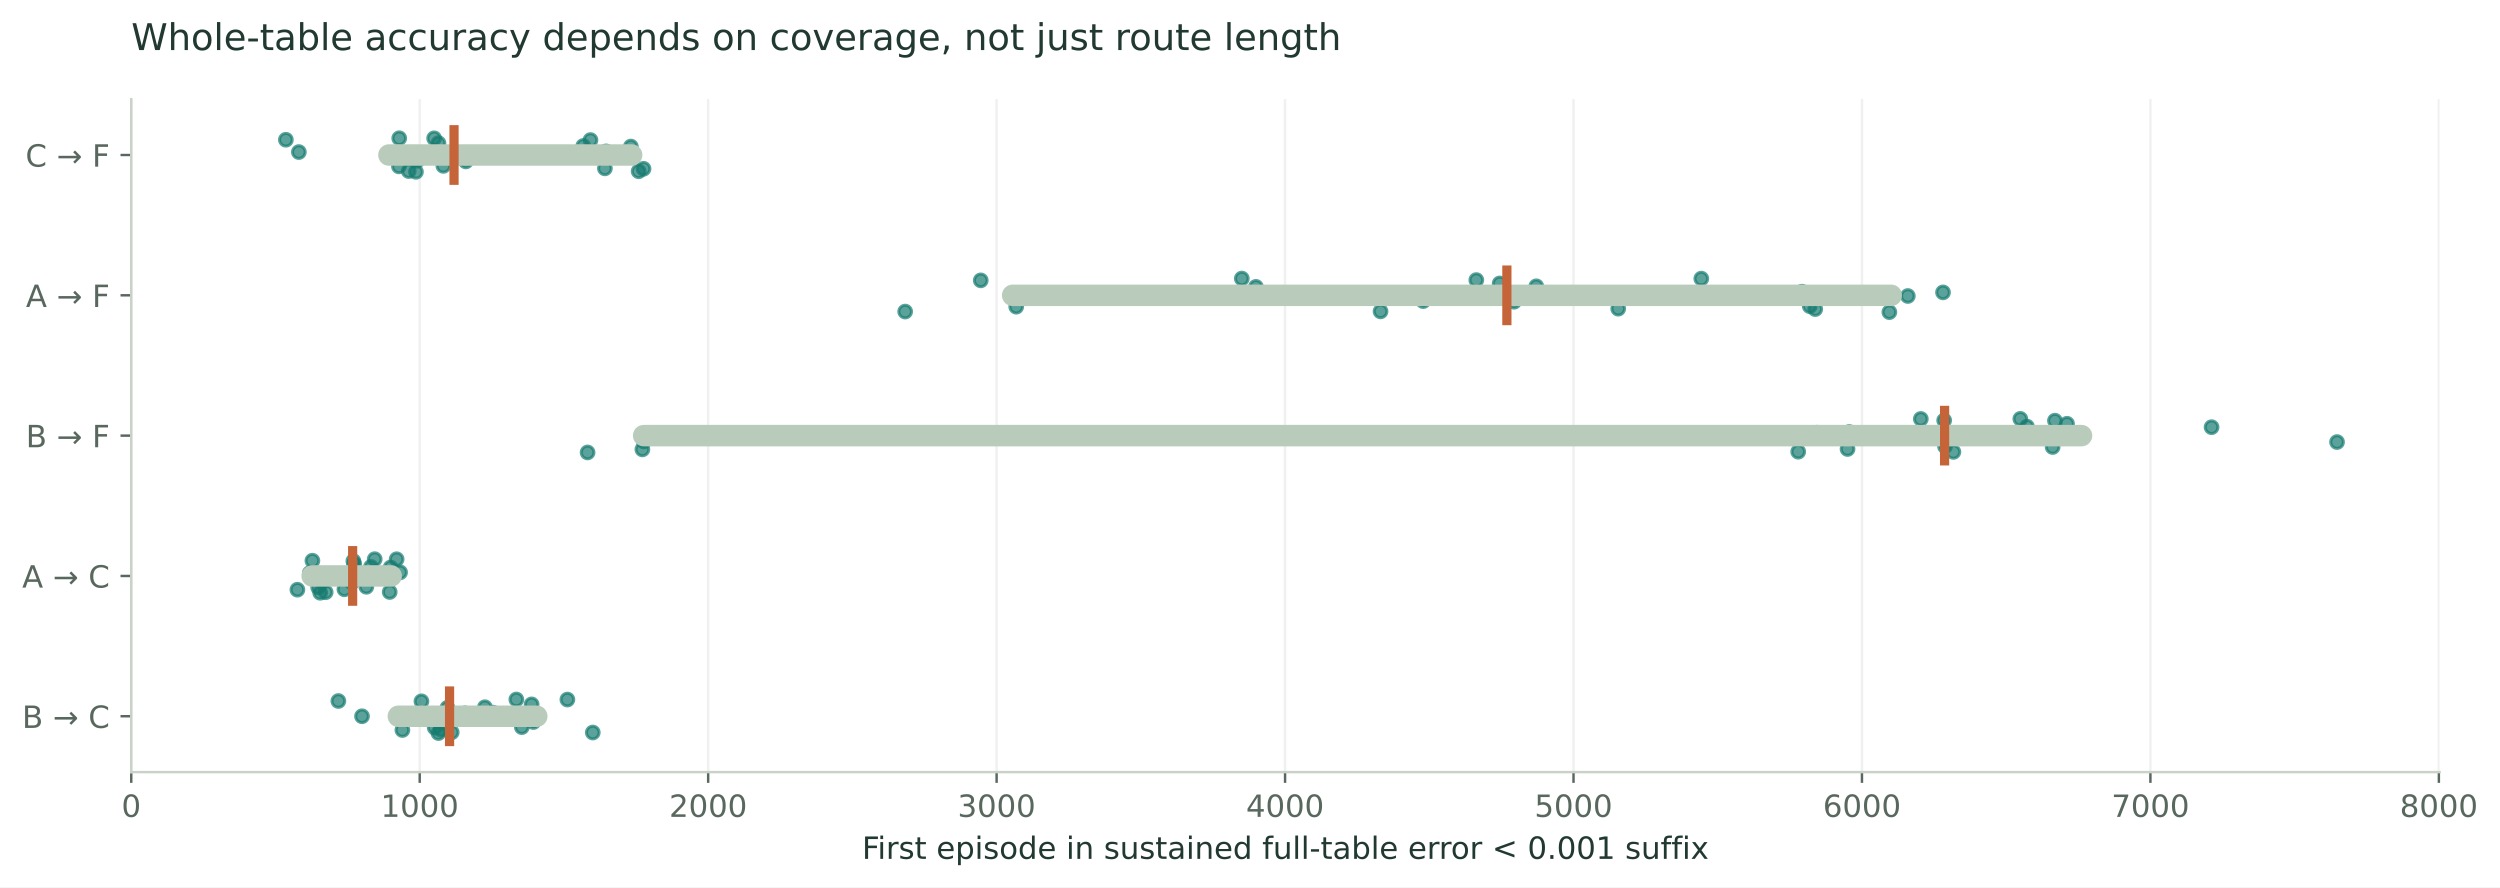
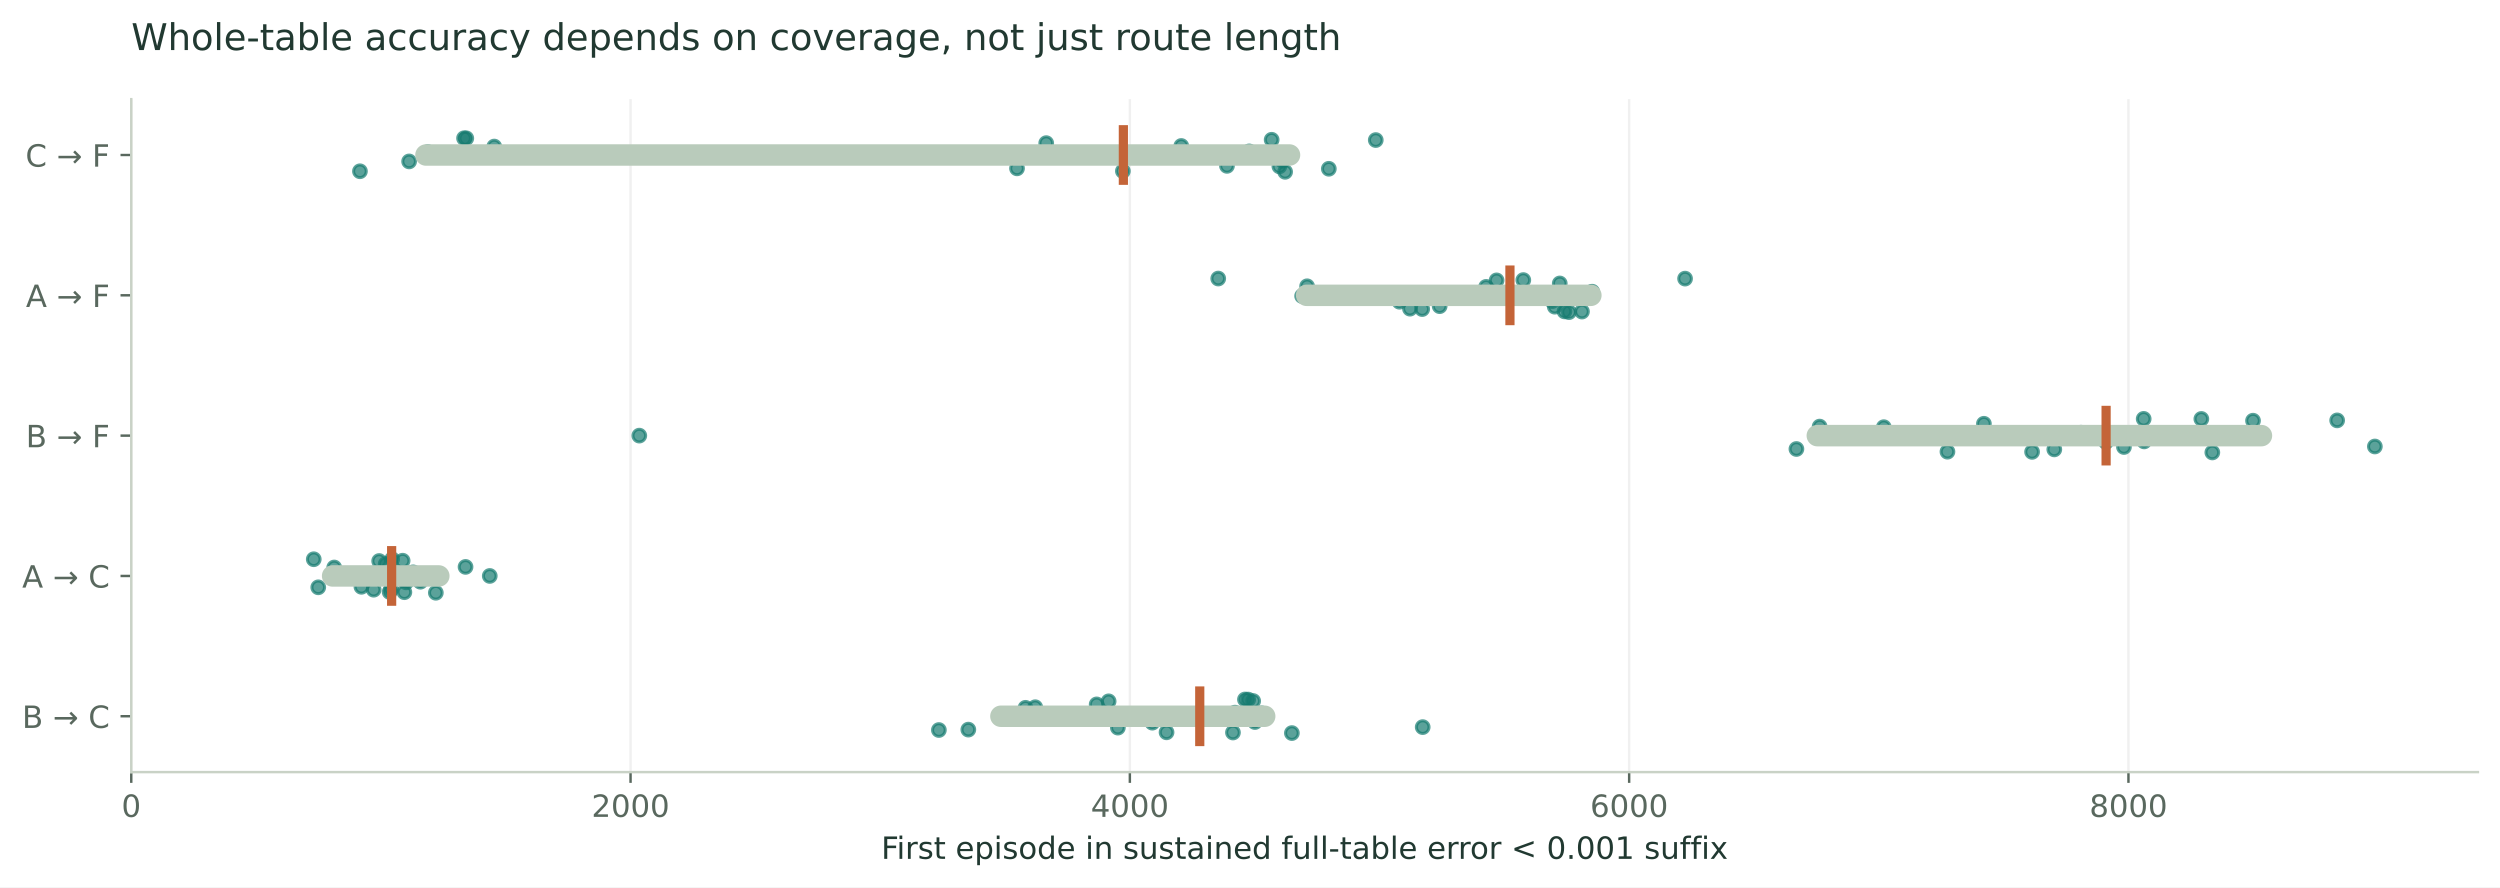
<svg xmlns="http://www.w3.org/2000/svg" xmlns:xlink="http://www.w3.org/1999/xlink" width="814.8pt" height="289.2pt" viewBox="0 0 814.8 289.2" version="1.1">
  <defs>
    <style type="text/css">*{stroke-linejoin: round; stroke-linecap: butt}</style>
  </defs>
  <g id="figure_1">
    <g id="patch_1">
      <path d="M 0 289.2  L 814.8 289.2  L 814.8 0  L 0 0  z " style="fill: #ffffff" />
    </g>
    <g id="axes_1">
      <g id="patch_2">
-         <path d="M 42.78 251.643  L 795.114 251.643  L 795.114 32.318  L 42.78 32.318  z " style="fill: #ffffff" />
+         <path d="M 42.78 251.643  L 807.6 251.643  L 807.6 32.318  L 42.78 32.318  z " style="fill: #ffffff" />
      </g>
      <g id="matplotlib.axis_1">
        <g id="xtick_1">
          <g id="line2d_1">
-             <path d="M 42.78 251.643  L 42.78 32.318  " clip-path="url(#p0c9a0c2007)" style="fill: none; stroke: #b0b0b0; stroke-opacity: 0.18; stroke-width: 0.8; stroke-linecap: square" />
+             <path d="M 42.78 251.643  L 42.78 32.318  " clip-path="url(#pee7d1071c2)" style="fill: none; stroke: #b0b0b0; stroke-opacity: 0.18; stroke-width: 0.8; stroke-linecap: square" />
          </g>
          <g id="line2d_2">
            <defs>
              <path id="m15dae0d9ef" d="M 0 0  L 0 3.5  " style="stroke: #59685e; stroke-width: 0.8" />
            </defs>
            <g>
              <use xlink:href="#m15dae0d9ef" x="42.78" y="251.643" style="fill: #59685e; stroke: #59685e; stroke-width: 0.8" />
            </g>
          </g>
          <g id="text_1">
            <text style="font-size: 10px; font-family: 'DejaVu Sans'; text-anchor: middle; fill: #59685e" x="42.78" y="266.242" transform="rotate(-0 42.77969 266.2417)">0</text>
          </g>
        </g>
        <g id="xtick_2">
          <g id="line2d_3">
-             <path d="M 136.792 251.643  L 136.792 32.318  " clip-path="url(#p0c9a0c2007)" style="fill: none; stroke: #b0b0b0; stroke-opacity: 0.18; stroke-width: 0.8; stroke-linecap: square" />
+             <path d="M 205.511 251.643  L 205.511 32.318  " clip-path="url(#pee7d1071c2)" style="fill: none; stroke: #b0b0b0; stroke-opacity: 0.18; stroke-width: 0.8; stroke-linecap: square" />
          </g>
          <g id="line2d_4">
            <g>
-               <use xlink:href="#m15dae0d9ef" x="136.792" y="251.643" style="fill: #59685e; stroke: #59685e; stroke-width: 0.8" />
+               <use xlink:href="#m15dae0d9ef" x="205.511" y="251.643" style="fill: #59685e; stroke: #59685e; stroke-width: 0.8" />
            </g>
          </g>
          <g id="text_2">
-             <text style="font-size: 10px; font-family: 'DejaVu Sans'; text-anchor: middle; fill: #59685e" x="136.792" y="266.242" transform="rotate(-0 136.7915 266.2417)">1000</text>
+             <text style="font-size: 10px; font-family: 'DejaVu Sans'; text-anchor: middle; fill: #59685e" x="205.511" y="266.242" transform="rotate(-0 205.5108 266.2417)">2000</text>
          </g>
        </g>
        <g id="xtick_3">
          <g id="line2d_5">
-             <path d="M 230.803 251.643  L 230.803 32.318  " clip-path="url(#p0c9a0c2007)" style="fill: none; stroke: #b0b0b0; stroke-opacity: 0.18; stroke-width: 0.8; stroke-linecap: square" />
+             <path d="M 368.242 251.643  L 368.242 32.318  " clip-path="url(#pee7d1071c2)" style="fill: none; stroke: #b0b0b0; stroke-opacity: 0.18; stroke-width: 0.8; stroke-linecap: square" />
          </g>
          <g id="line2d_6">
            <g>
-               <use xlink:href="#m15dae0d9ef" x="230.803" y="251.643" style="fill: #59685e; stroke: #59685e; stroke-width: 0.8" />
+               <use xlink:href="#m15dae0d9ef" x="368.242" y="251.643" style="fill: #59685e; stroke: #59685e; stroke-width: 0.8" />
            </g>
          </g>
          <g id="text_3">
-             <text style="font-size: 10px; font-family: 'DejaVu Sans'; text-anchor: middle; fill: #59685e" x="230.803" y="266.242" transform="rotate(-0 230.8034 266.2417)">2000</text>
+             <text style="font-size: 10px; font-family: 'DejaVu Sans'; text-anchor: middle; fill: #59685e" x="368.242" y="266.242" transform="rotate(-0 368.2419 266.2417)">4000</text>
          </g>
        </g>
        <g id="xtick_4">
          <g id="line2d_7">
-             <path d="M 324.815 251.643  L 324.815 32.318  " clip-path="url(#p0c9a0c2007)" style="fill: none; stroke: #b0b0b0; stroke-opacity: 0.18; stroke-width: 0.8; stroke-linecap: square" />
+             <path d="M 530.973 251.643  L 530.973 32.318  " clip-path="url(#pee7d1071c2)" style="fill: none; stroke: #b0b0b0; stroke-opacity: 0.18; stroke-width: 0.8; stroke-linecap: square" />
          </g>
          <g id="line2d_8">
            <g>
-               <use xlink:href="#m15dae0d9ef" x="324.815" y="251.643" style="fill: #59685e; stroke: #59685e; stroke-width: 0.8" />
+               <use xlink:href="#m15dae0d9ef" x="530.973" y="251.643" style="fill: #59685e; stroke: #59685e; stroke-width: 0.8" />
            </g>
          </g>
          <g id="text_4">
-             <text style="font-size: 10px; font-family: 'DejaVu Sans'; text-anchor: middle; fill: #59685e" x="324.815" y="266.242" transform="rotate(-0 324.8152 266.2417)">3000</text>
+             <text style="font-size: 10px; font-family: 'DejaVu Sans'; text-anchor: middle; fill: #59685e" x="530.973" y="266.242" transform="rotate(-0 530.9729 266.2417)">6000</text>
          </g>
        </g>
        <g id="xtick_5">
          <g id="line2d_9">
-             <path d="M 418.827 251.643  L 418.827 32.318  " clip-path="url(#p0c9a0c2007)" style="fill: none; stroke: #b0b0b0; stroke-opacity: 0.18; stroke-width: 0.8; stroke-linecap: square" />
+             <path d="M 693.704 251.643  L 693.704 32.318  " clip-path="url(#pee7d1071c2)" style="fill: none; stroke: #b0b0b0; stroke-opacity: 0.18; stroke-width: 0.8; stroke-linecap: square" />
          </g>
          <g id="line2d_10">
            <g>
-               <use xlink:href="#m15dae0d9ef" x="418.827" y="251.643" style="fill: #59685e; stroke: #59685e; stroke-width: 0.8" />
+               <use xlink:href="#m15dae0d9ef" x="693.704" y="251.643" style="fill: #59685e; stroke: #59685e; stroke-width: 0.8" />
            </g>
          </g>
          <g id="text_5">
-             <text style="font-size: 10px; font-family: 'DejaVu Sans'; text-anchor: middle; fill: #59685e" x="418.827" y="266.242" transform="rotate(-0 418.8271 266.2417)">4000</text>
-           </g>
-         </g>
-         <g id="xtick_6">
-           <g id="line2d_11">
-             <path d="M 512.839 251.643  L 512.839 32.318  " clip-path="url(#p0c9a0c2007)" style="fill: none; stroke: #b0b0b0; stroke-opacity: 0.18; stroke-width: 0.8; stroke-linecap: square" />
-           </g>
-           <g id="line2d_12">
-             <g>
-               <use xlink:href="#m15dae0d9ef" x="512.839" y="251.643" style="fill: #59685e; stroke: #59685e; stroke-width: 0.8" />
-             </g>
-           </g>
-           <g id="text_6">
-             <text style="font-size: 10px; font-family: 'DejaVu Sans'; text-anchor: middle; fill: #59685e" x="512.839" y="266.242" transform="rotate(-0 512.8389 266.2417)">5000</text>
-           </g>
-         </g>
-         <g id="xtick_7">
-           <g id="line2d_13">
-             <path d="M 606.851 251.643  L 606.851 32.318  " clip-path="url(#p0c9a0c2007)" style="fill: none; stroke: #b0b0b0; stroke-opacity: 0.18; stroke-width: 0.8; stroke-linecap: square" />
-           </g>
-           <g id="line2d_14">
-             <g>
-               <use xlink:href="#m15dae0d9ef" x="606.851" y="251.643" style="fill: #59685e; stroke: #59685e; stroke-width: 0.8" />
-             </g>
-           </g>
-           <g id="text_7">
-             <text style="font-size: 10px; font-family: 'DejaVu Sans'; text-anchor: middle; fill: #59685e" x="606.851" y="266.242" transform="rotate(-0 606.8508 266.2417)">6000</text>
-           </g>
-         </g>
-         <g id="xtick_8">
-           <g id="line2d_15">
-             <path d="M 700.863 251.643  L 700.863 32.318  " clip-path="url(#p0c9a0c2007)" style="fill: none; stroke: #b0b0b0; stroke-opacity: 0.18; stroke-width: 0.8; stroke-linecap: square" />
-           </g>
-           <g id="line2d_16">
-             <g>
-               <use xlink:href="#m15dae0d9ef" x="700.863" y="251.643" style="fill: #59685e; stroke: #59685e; stroke-width: 0.8" />
-             </g>
-           </g>
-           <g id="text_8">
-             <text style="font-size: 10px; font-family: 'DejaVu Sans'; text-anchor: middle; fill: #59685e" x="700.863" y="266.242" transform="rotate(-0 700.8627 266.2417)">7000</text>
-           </g>
-         </g>
-         <g id="xtick_9">
-           <g id="line2d_17">
-             <path d="M 794.875 251.643  L 794.875 32.318  " clip-path="url(#p0c9a0c2007)" style="fill: none; stroke: #b0b0b0; stroke-opacity: 0.18; stroke-width: 0.8; stroke-linecap: square" />
-           </g>
-           <g id="line2d_18">
-             <g>
-               <use xlink:href="#m15dae0d9ef" x="794.875" y="251.643" style="fill: #59685e; stroke: #59685e; stroke-width: 0.8" />
-             </g>
-           </g>
-           <g id="text_9">
-             <text style="font-size: 10px; font-family: 'DejaVu Sans'; text-anchor: middle; fill: #59685e" x="794.875" y="266.242" transform="rotate(-0 794.8745 266.2417)">8000</text>
-           </g>
-         </g>
-         <g id="text_10">
-           <text style="font-size: 10px; font-family: 'DejaVu Sans'; text-anchor: middle; fill: #213931" x="418.947" y="279.92" transform="rotate(-0 418.947 279.9198)">First episode in sustained full-table error &lt; 0.001 suffix</text>
+             <text style="font-size: 10px; font-family: 'DejaVu Sans'; text-anchor: middle; fill: #59685e" x="693.704" y="266.242" transform="rotate(-0 693.704 266.2417)">8000</text>
+           </g>
+         </g>
+         <g id="text_6">
+           <text style="font-size: 10px; font-family: 'DejaVu Sans'; text-anchor: middle; fill: #213931" x="425.19" y="279.92" transform="rotate(-0 425.1896 279.9198)">First episode in sustained full-table error &lt; 0.001 suffix</text>
        </g>
      </g>
      <g id="matplotlib.axis_2">
        <g id="ytick_1">
-           <g id="line2d_19">
+           <g id="line2d_11">
            <defs>
              <path id="m317064de16" d="M 0 0  L -3.5 0  " style="stroke: #59685e; stroke-width: 0.8" />
            </defs>
            <g>
              <use xlink:href="#m317064de16" x="42.78" y="50.519" style="fill: #59685e; stroke: #59685e; stroke-width: 0.8" />
            </g>
          </g>
+           <g id="text_7">
+             <text style="font-size: 10px; font-family: 'DejaVu Sans'; text-anchor: end; fill: #59685e" x="35.78" y="54.318" transform="rotate(-0 35.77969 54.31822)">C → F</text>
+           </g>
+         </g>
+         <g id="ytick_2">
+           <g id="line2d_12">
+             <g>
+               <use xlink:href="#m317064de16" x="42.78" y="96.25" style="fill: #59685e; stroke: #59685e; stroke-width: 0.8" />
+             </g>
+           </g>
+           <g id="text_8">
+             <text style="font-size: 10px; font-family: 'DejaVu Sans'; text-anchor: end; fill: #59685e" x="35.78" y="100.049" transform="rotate(-0 35.77969 100.0491)">A → F</text>
+           </g>
+         </g>
+         <g id="ytick_3">
+           <g id="line2d_13">
+             <g>
+               <use xlink:href="#m317064de16" x="42.78" y="141.981" style="fill: #59685e; stroke: #59685e; stroke-width: 0.8" />
+             </g>
+           </g>
+           <g id="text_9">
+             <text style="font-size: 10px; font-family: 'DejaVu Sans'; text-anchor: end; fill: #59685e" x="35.78" y="145.78" transform="rotate(-0 35.77969 145.7799)">B → F</text>
+           </g>
+         </g>
+         <g id="ytick_4">
+           <g id="line2d_14">
+             <g>
+               <use xlink:href="#m317064de16" x="42.78" y="187.712" style="fill: #59685e; stroke: #59685e; stroke-width: 0.8" />
+             </g>
+           </g>
+           <g id="text_10">
+             <text style="font-size: 10px; font-family: 'DejaVu Sans'; text-anchor: end; fill: #59685e" x="35.78" y="191.511" transform="rotate(-0 35.77969 191.5108)">A → C</text>
+           </g>
+         </g>
+         <g id="ytick_5">
+           <g id="line2d_15">
+             <g>
+               <use xlink:href="#m317064de16" x="42.78" y="233.442" style="fill: #59685e; stroke: #59685e; stroke-width: 0.8" />
+             </g>
+           </g>
          <g id="text_11">
-             <text style="font-size: 10px; font-family: 'DejaVu Sans'; text-anchor: end; fill: #59685e" x="35.78" y="54.318" transform="rotate(-0 35.77969 54.31822)">C → F</text>
-           </g>
-         </g>
-         <g id="ytick_2">
-           <g id="line2d_20">
-             <g>
-               <use xlink:href="#m317064de16" x="42.78" y="96.25" style="fill: #59685e; stroke: #59685e; stroke-width: 0.8" />
-             </g>
-           </g>
-           <g id="text_12">
-             <text style="font-size: 10px; font-family: 'DejaVu Sans'; text-anchor: end; fill: #59685e" x="35.78" y="100.049" transform="rotate(-0 35.77969 100.0491)">A → F</text>
-           </g>
-         </g>
-         <g id="ytick_3">
-           <g id="line2d_21">
-             <g>
-               <use xlink:href="#m317064de16" x="42.78" y="141.981" style="fill: #59685e; stroke: #59685e; stroke-width: 0.8" />
-             </g>
-           </g>
-           <g id="text_13">
-             <text style="font-size: 10px; font-family: 'DejaVu Sans'; text-anchor: end; fill: #59685e" x="35.78" y="145.78" transform="rotate(-0 35.77969 145.7799)">B → F</text>
-           </g>
-         </g>
-         <g id="ytick_4">
-           <g id="line2d_22">
-             <g>
-               <use xlink:href="#m317064de16" x="42.78" y="187.712" style="fill: #59685e; stroke: #59685e; stroke-width: 0.8" />
-             </g>
-           </g>
-           <g id="text_14">
-             <text style="font-size: 10px; font-family: 'DejaVu Sans'; text-anchor: end; fill: #59685e" x="35.78" y="191.511" transform="rotate(-0 35.77969 191.5108)">A → C</text>
-           </g>
-         </g>
-         <g id="ytick_5">
-           <g id="line2d_23">
-             <g>
-               <use xlink:href="#m317064de16" x="42.78" y="233.442" style="fill: #59685e; stroke: #59685e; stroke-width: 0.8" />
-             </g>
-           </g>
-           <g id="text_15">
            <text style="font-size: 10px; font-family: 'DejaVu Sans'; text-anchor: end; fill: #59685e" x="35.78" y="237.242" transform="rotate(-0 35.77969 237.2416)">B → C</text>
          </g>
        </g>
      </g>
      <g id="PathCollection_1">
        <defs>
          <path id="mbb81a6db18" d="M 0 2.062  C 0.547 2.062 1.071 1.844 1.458 1.458  C 1.844 1.071 2.062 0.547 2.062 0  C 2.062 -0.547 1.844 -1.071 1.458 -1.458  C 1.071 -1.844 0.547 -2.062 0 -2.062  C -0.547 -2.062 -1.071 -1.844 -1.458 -1.458  C -1.844 -1.071 -2.062 -0.547 -2.062 0  C -2.062 0.547 -1.844 1.071 -1.458 1.458  C -1.071 1.844 -0.547 2.062 0 2.062  z " style="stroke: #167b70; stroke-opacity: 0.7" />
        </defs>
-         <g clip-path="url(#p0c9a0c2007)">
-           <use xlink:href="#mbb81a6db18" x="151.457" y="50.519" style="fill: #167b70; fill-opacity: 0.7; stroke: #167b70; stroke-opacity: 0.7" />
-           <use xlink:href="#mbb81a6db18" x="130.023" y="54.226" style="fill: #167b70; fill-opacity: 0.7; stroke: #167b70; stroke-opacity: 0.7" />
-           <use xlink:href="#mbb81a6db18" x="130.117" y="45.052" style="fill: #167b70; fill-opacity: 0.7; stroke: #167b70; stroke-opacity: 0.7" />
-           <use xlink:href="#mbb81a6db18" x="197.147" y="54.874" style="fill: #167b70; fill-opacity: 0.7; stroke: #167b70; stroke-opacity: 0.7" />
-           <use xlink:href="#mbb81a6db18" x="97.401" y="49.562" style="fill: #167b70; fill-opacity: 0.7; stroke: #167b70; stroke-opacity: 0.7" />
-           <use xlink:href="#mbb81a6db18" x="190.096" y="47.574" style="fill: #167b70; fill-opacity: 0.7; stroke: #167b70; stroke-opacity: 0.7" />
-           <use xlink:href="#mbb81a6db18" x="208.147" y="55.818" style="fill: #167b70; fill-opacity: 0.7; stroke: #167b70; stroke-opacity: 0.7" />
-           <use xlink:href="#mbb81a6db18" x="192.447" y="45.648" style="fill: #167b70; fill-opacity: 0.7; stroke: #167b70; stroke-opacity: 0.7" />
-           <use xlink:href="#mbb81a6db18" x="135.945" y="52.403" style="fill: #167b70; fill-opacity: 0.7; stroke: #167b70; stroke-opacity: 0.7" />
-           <use xlink:href="#mbb81a6db18" x="151.833" y="52.611" style="fill: #167b70; fill-opacity: 0.7; stroke: #167b70; stroke-opacity: 0.7" />
-           <use xlink:href="#mbb81a6db18" x="93.17" y="45.549" style="fill: #167b70; fill-opacity: 0.7; stroke: #167b70; stroke-opacity: 0.7" />
-           <use xlink:href="#mbb81a6db18" x="133.219" y="55.756" style="fill: #167b70; fill-opacity: 0.7; stroke: #167b70; stroke-opacity: 0.7" />
-           <use xlink:href="#mbb81a6db18" x="205.608" y="47.765" style="fill: #167b70; fill-opacity: 0.7; stroke: #167b70; stroke-opacity: 0.7" />
-           <use xlink:href="#mbb81a6db18" x="197.523" y="49.343" style="fill: #167b70; fill-opacity: 0.7; stroke: #167b70; stroke-opacity: 0.7" />
-           <use xlink:href="#mbb81a6db18" x="209.745" y="55.007" style="fill: #167b70; fill-opacity: 0.7; stroke: #167b70; stroke-opacity: 0.7" />
-           <use xlink:href="#mbb81a6db18" x="141.492" y="45.076" style="fill: #167b70; fill-opacity: 0.7; stroke: #167b70; stroke-opacity: 0.7" />
-           <use xlink:href="#mbb81a6db18" x="144.501" y="54.058" style="fill: #167b70; fill-opacity: 0.7; stroke: #167b70; stroke-opacity: 0.7" />
-           <use xlink:href="#mbb81a6db18" x="198.745" y="50.742" style="fill: #167b70; fill-opacity: 0.7; stroke: #167b70; stroke-opacity: 0.7" />
-           <use xlink:href="#mbb81a6db18" x="142.902" y="46.651" style="fill: #167b70; fill-opacity: 0.7; stroke: #167b70; stroke-opacity: 0.7" />
-           <use xlink:href="#mbb81a6db18" x="135.569" y="56.001" style="fill: #167b70; fill-opacity: 0.7; stroke: #167b70; stroke-opacity: 0.7" />
+         <g clip-path="url(#pee7d1071c2)">
+           <use xlink:href="#mbb81a6db18" x="319.667" y="50.519" style="fill: #167b70; fill-opacity: 0.7; stroke: #167b70; stroke-opacity: 0.7" />
+           <use xlink:href="#mbb81a6db18" x="416.98" y="54.226" style="fill: #167b70; fill-opacity: 0.7; stroke: #167b70; stroke-opacity: 0.7" />
+           <use xlink:href="#mbb81a6db18" x="151.24" y="45.052" style="fill: #167b70; fill-opacity: 0.7; stroke: #167b70; stroke-opacity: 0.7" />
+           <use xlink:href="#mbb81a6db18" x="331.465" y="54.874" style="fill: #167b70; fill-opacity: 0.7; stroke: #167b70; stroke-opacity: 0.7" />
+           <use xlink:href="#mbb81a6db18" x="139.442" y="49.562" style="fill: #167b70; fill-opacity: 0.7; stroke: #167b70; stroke-opacity: 0.7" />
+           <use xlink:href="#mbb81a6db18" x="385.003" y="47.574" style="fill: #167b70; fill-opacity: 0.7; stroke: #167b70; stroke-opacity: 0.7" />
+           <use xlink:href="#mbb81a6db18" x="117.311" y="55.818" style="fill: #167b70; fill-opacity: 0.7; stroke: #167b70; stroke-opacity: 0.7" />
+           <use xlink:href="#mbb81a6db18" x="448.387" y="45.648" style="fill: #167b70; fill-opacity: 0.7; stroke: #167b70; stroke-opacity: 0.7" />
+           <use xlink:href="#mbb81a6db18" x="418.038" y="52.403" style="fill: #167b70; fill-opacity: 0.7; stroke: #167b70; stroke-opacity: 0.7" />
+           <use xlink:href="#mbb81a6db18" x="133.34" y="52.611" style="fill: #167b70; fill-opacity: 0.7; stroke: #167b70; stroke-opacity: 0.7" />
+           <use xlink:href="#mbb81a6db18" x="414.457" y="45.549" style="fill: #167b70; fill-opacity: 0.7; stroke: #167b70; stroke-opacity: 0.7" />
+           <use xlink:href="#mbb81a6db18" x="365.964" y="55.756" style="fill: #167b70; fill-opacity: 0.7; stroke: #167b70; stroke-opacity: 0.7" />
+           <use xlink:href="#mbb81a6db18" x="161.085" y="47.765" style="fill: #167b70; fill-opacity: 0.7; stroke: #167b70; stroke-opacity: 0.7" />
+           <use xlink:href="#mbb81a6db18" x="407.135" y="49.343" style="fill: #167b70; fill-opacity: 0.7; stroke: #167b70; stroke-opacity: 0.7" />
+           <use xlink:href="#mbb81a6db18" x="433.09" y="55.007" style="fill: #167b70; fill-opacity: 0.7; stroke: #167b70; stroke-opacity: 0.7" />
+           <use xlink:href="#mbb81a6db18" x="151.972" y="45.076" style="fill: #167b70; fill-opacity: 0.7; stroke: #167b70; stroke-opacity: 0.7" />
+           <use xlink:href="#mbb81a6db18" x="399.893" y="54.058" style="fill: #167b70; fill-opacity: 0.7; stroke: #167b70; stroke-opacity: 0.7" />
+           <use xlink:href="#mbb81a6db18" x="366.289" y="50.742" style="fill: #167b70; fill-opacity: 0.7; stroke: #167b70; stroke-opacity: 0.7" />
+           <use xlink:href="#mbb81a6db18" x="340.984" y="46.651" style="fill: #167b70; fill-opacity: 0.7; stroke: #167b70; stroke-opacity: 0.7" />
+           <use xlink:href="#mbb81a6db18" x="418.851" y="56.001" style="fill: #167b70; fill-opacity: 0.7; stroke: #167b70; stroke-opacity: 0.7" />
        </g>
      </g>
      <g id="PathCollection_2">
-         <g clip-path="url(#p0c9a0c2007)">
-           <use xlink:href="#mbb81a6db18" x="468.183" y="96.25" style="fill: #167b70; fill-opacity: 0.7; stroke: #167b70; stroke-opacity: 0.7" />
-           <use xlink:href="#mbb81a6db18" x="331.208" y="99.957" style="fill: #167b70; fill-opacity: 0.7; stroke: #167b70; stroke-opacity: 0.7" />
-           <use xlink:href="#mbb81a6db18" x="404.725" y="90.783" style="fill: #167b70; fill-opacity: 0.7; stroke: #167b70; stroke-opacity: 0.7" />
-           <use xlink:href="#mbb81a6db18" x="527.411" y="100.605" style="fill: #167b70; fill-opacity: 0.7; stroke: #167b70; stroke-opacity: 0.7" />
-           <use xlink:href="#mbb81a6db18" x="633.268" y="95.293" style="fill: #167b70; fill-opacity: 0.7; stroke: #167b70; stroke-opacity: 0.7" />
-           <use xlink:href="#mbb81a6db18" x="500.711" y="93.305" style="fill: #167b70; fill-opacity: 0.7; stroke: #167b70; stroke-opacity: 0.7" />
-           <use xlink:href="#mbb81a6db18" x="295.013" y="101.549" style="fill: #167b70; fill-opacity: 0.7; stroke: #167b70; stroke-opacity: 0.7" />
-           <use xlink:href="#mbb81a6db18" x="319.645" y="91.379" style="fill: #167b70; fill-opacity: 0.7; stroke: #167b70; stroke-opacity: 0.7" />
-           <use xlink:href="#mbb81a6db18" x="463.859" y="98.134" style="fill: #167b70; fill-opacity: 0.7; stroke: #167b70; stroke-opacity: 0.7" />
-           <use xlink:href="#mbb81a6db18" x="493.473" y="98.342" style="fill: #167b70; fill-opacity: 0.7; stroke: #167b70; stroke-opacity: 0.7" />
-           <use xlink:href="#mbb81a6db18" x="481.157" y="91.28" style="fill: #167b70; fill-opacity: 0.7; stroke: #167b70; stroke-opacity: 0.7" />
-           <use xlink:href="#mbb81a6db18" x="449.945" y="101.487" style="fill: #167b70; fill-opacity: 0.7; stroke: #167b70; stroke-opacity: 0.7" />
-           <use xlink:href="#mbb81a6db18" x="409.332" y="93.496" style="fill: #167b70; fill-opacity: 0.7; stroke: #167b70; stroke-opacity: 0.7" />
-           <use xlink:href="#mbb81a6db18" x="587.296" y="95.074" style="fill: #167b70; fill-opacity: 0.7; stroke: #167b70; stroke-opacity: 0.7" />
-           <use xlink:href="#mbb81a6db18" x="591.621" y="100.738" style="fill: #167b70; fill-opacity: 0.7; stroke: #167b70; stroke-opacity: 0.7" />
-           <use xlink:href="#mbb81a6db18" x="554.486" y="90.807" style="fill: #167b70; fill-opacity: 0.7; stroke: #167b70; stroke-opacity: 0.7" />
-           <use xlink:href="#mbb81a6db18" x="589.835" y="99.789" style="fill: #167b70; fill-opacity: 0.7; stroke: #167b70; stroke-opacity: 0.7" />
-           <use xlink:href="#mbb81a6db18" x="621.799" y="96.473" style="fill: #167b70; fill-opacity: 0.7; stroke: #167b70; stroke-opacity: 0.7" />
-           <use xlink:href="#mbb81a6db18" x="488.772" y="92.382" style="fill: #167b70; fill-opacity: 0.7; stroke: #167b70; stroke-opacity: 0.7" />
-           <use xlink:href="#mbb81a6db18" x="615.782" y="101.732" style="fill: #167b70; fill-opacity: 0.7; stroke: #167b70; stroke-opacity: 0.7" />
+         <g clip-path="url(#pee7d1071c2)">
+           <use xlink:href="#mbb81a6db18" x="487.605" y="96.25" style="fill: #167b70; fill-opacity: 0.7; stroke: #167b70; stroke-opacity: 0.7" />
+           <use xlink:href="#mbb81a6db18" x="506.726" y="99.957" style="fill: #167b70; fill-opacity: 0.7; stroke: #167b70; stroke-opacity: 0.7" />
+           <use xlink:href="#mbb81a6db18" x="397.045" y="90.783" style="fill: #167b70; fill-opacity: 0.7; stroke: #167b70; stroke-opacity: 0.7" />
+           <use xlink:href="#mbb81a6db18" x="459.534" y="100.605" style="fill: #167b70; fill-opacity: 0.7; stroke: #167b70; stroke-opacity: 0.7" />
+           <use xlink:href="#mbb81a6db18" x="518.443" y="95.293" style="fill: #167b70; fill-opacity: 0.7; stroke: #167b70; stroke-opacity: 0.7" />
+           <use xlink:href="#mbb81a6db18" x="426.011" y="93.305" style="fill: #167b70; fill-opacity: 0.7; stroke: #167b70; stroke-opacity: 0.7" />
+           <use xlink:href="#mbb81a6db18" x="515.595" y="101.549" style="fill: #167b70; fill-opacity: 0.7; stroke: #167b70; stroke-opacity: 0.7" />
+           <use xlink:href="#mbb81a6db18" x="487.768" y="91.379" style="fill: #167b70; fill-opacity: 0.7; stroke: #167b70; stroke-opacity: 0.7" />
+           <use xlink:href="#mbb81a6db18" x="505.912" y="98.134" style="fill: #167b70; fill-opacity: 0.7; stroke: #167b70; stroke-opacity: 0.7" />
+           <use xlink:href="#mbb81a6db18" x="456.117" y="98.342" style="fill: #167b70; fill-opacity: 0.7; stroke: #167b70; stroke-opacity: 0.7" />
+           <use xlink:href="#mbb81a6db18" x="496.474" y="91.28" style="fill: #167b70; fill-opacity: 0.7; stroke: #167b70; stroke-opacity: 0.7" />
+           <use xlink:href="#mbb81a6db18" x="509.899" y="101.487" style="fill: #167b70; fill-opacity: 0.7; stroke: #167b70; stroke-opacity: 0.7" />
+           <use xlink:href="#mbb81a6db18" x="484.35" y="93.496" style="fill: #167b70; fill-opacity: 0.7; stroke: #167b70; stroke-opacity: 0.7" />
+           <use xlink:href="#mbb81a6db18" x="518.931" y="95.074" style="fill: #167b70; fill-opacity: 0.7; stroke: #167b70; stroke-opacity: 0.7" />
+           <use xlink:href="#mbb81a6db18" x="463.521" y="100.738" style="fill: #167b70; fill-opacity: 0.7; stroke: #167b70; stroke-opacity: 0.7" />
+           <use xlink:href="#mbb81a6db18" x="549.199" y="90.807" style="fill: #167b70; fill-opacity: 0.7; stroke: #167b70; stroke-opacity: 0.7" />
+           <use xlink:href="#mbb81a6db18" x="469.216" y="99.789" style="fill: #167b70; fill-opacity: 0.7; stroke: #167b70; stroke-opacity: 0.7" />
+           <use xlink:href="#mbb81a6db18" x="424.384" y="96.473" style="fill: #167b70; fill-opacity: 0.7; stroke: #167b70; stroke-opacity: 0.7" />
+           <use xlink:href="#mbb81a6db18" x="508.353" y="92.382" style="fill: #167b70; fill-opacity: 0.7; stroke: #167b70; stroke-opacity: 0.7" />
+           <use xlink:href="#mbb81a6db18" x="511.364" y="101.732" style="fill: #167b70; fill-opacity: 0.7; stroke: #167b70; stroke-opacity: 0.7" />
        </g>
      </g>
      <g id="PathCollection_3">
-         <g clip-path="url(#p0c9a0c2007)">
-           <use xlink:href="#mbb81a6db18" x="650.378" y="141.981" style="fill: #167b70; fill-opacity: 0.7; stroke: #167b70; stroke-opacity: 0.7" />
-           <use xlink:href="#mbb81a6db18" x="668.993" y="145.687" style="fill: #167b70; fill-opacity: 0.7; stroke: #167b70; stroke-opacity: 0.7" />
-           <use xlink:href="#mbb81a6db18" x="658.463" y="136.514" style="fill: #167b70; fill-opacity: 0.7; stroke: #167b70; stroke-opacity: 0.7" />
-           <use xlink:href="#mbb81a6db18" x="602.15" y="146.336" style="fill: #167b70; fill-opacity: 0.7; stroke: #167b70; stroke-opacity: 0.7" />
-           <use xlink:href="#mbb81a6db18" x="592.091" y="141.024" style="fill: #167b70; fill-opacity: 0.7; stroke: #167b70; stroke-opacity: 0.7" />
-           <use xlink:href="#mbb81a6db18" x="660.626" y="139.036" style="fill: #167b70; fill-opacity: 0.7; stroke: #167b70; stroke-opacity: 0.7" />
-           <use xlink:href="#mbb81a6db18" x="636.653" y="147.28" style="fill: #167b70; fill-opacity: 0.7; stroke: #167b70; stroke-opacity: 0.7" />
-           <use xlink:href="#mbb81a6db18" x="669.745" y="137.11" style="fill: #167b70; fill-opacity: 0.7; stroke: #167b70; stroke-opacity: 0.7" />
-           <use xlink:href="#mbb81a6db18" x="209.839" y="143.865" style="fill: #167b70; fill-opacity: 0.7; stroke: #167b70; stroke-opacity: 0.7" />
-           <use xlink:href="#mbb81a6db18" x="761.688" y="144.073" style="fill: #167b70; fill-opacity: 0.7; stroke: #167b70; stroke-opacity: 0.7" />
-           <use xlink:href="#mbb81a6db18" x="633.644" y="137.011" style="fill: #167b70; fill-opacity: 0.7; stroke: #167b70; stroke-opacity: 0.7" />
-           <use xlink:href="#mbb81a6db18" x="586.074" y="147.218" style="fill: #167b70; fill-opacity: 0.7; stroke: #167b70; stroke-opacity: 0.7" />
-           <use xlink:href="#mbb81a6db18" x="720.793" y="139.227" style="fill: #167b70; fill-opacity: 0.7; stroke: #167b70; stroke-opacity: 0.7" />
-           <use xlink:href="#mbb81a6db18" x="602.714" y="140.805" style="fill: #167b70; fill-opacity: 0.7; stroke: #167b70; stroke-opacity: 0.7" />
-           <use xlink:href="#mbb81a6db18" x="209.369" y="146.468" style="fill: #167b70; fill-opacity: 0.7; stroke: #167b70; stroke-opacity: 0.7" />
-           <use xlink:href="#mbb81a6db18" x="626.029" y="136.538" style="fill: #167b70; fill-opacity: 0.7; stroke: #167b70; stroke-opacity: 0.7" />
-           <use xlink:href="#mbb81a6db18" x="633.926" y="145.52" style="fill: #167b70; fill-opacity: 0.7; stroke: #167b70; stroke-opacity: 0.7" />
-           <use xlink:href="#mbb81a6db18" x="580.057" y="142.204" style="fill: #167b70; fill-opacity: 0.7; stroke: #167b70; stroke-opacity: 0.7" />
-           <use xlink:href="#mbb81a6db18" x="673.693" y="138.112" style="fill: #167b70; fill-opacity: 0.7; stroke: #167b70; stroke-opacity: 0.7" />
-           <use xlink:href="#mbb81a6db18" x="191.506" y="147.462" style="fill: #167b70; fill-opacity: 0.7; stroke: #167b70; stroke-opacity: 0.7" />
+         <g clip-path="url(#pee7d1071c2)">
+           <use xlink:href="#mbb81a6db18" x="208.359" y="141.981" style="fill: #167b70; fill-opacity: 0.7; stroke: #167b70; stroke-opacity: 0.7" />
+           <use xlink:href="#mbb81a6db18" x="692.239" y="145.687" style="fill: #167b70; fill-opacity: 0.7; stroke: #167b70; stroke-opacity: 0.7" />
+           <use xlink:href="#mbb81a6db18" x="698.667" y="136.514" style="fill: #167b70; fill-opacity: 0.7; stroke: #167b70; stroke-opacity: 0.7" />
+           <use xlink:href="#mbb81a6db18" x="585.488" y="146.336" style="fill: #167b70; fill-opacity: 0.7; stroke: #167b70; stroke-opacity: 0.7" />
+           <use xlink:href="#mbb81a6db18" x="678.245" y="141.024" style="fill: #167b70; fill-opacity: 0.7; stroke: #167b70; stroke-opacity: 0.7" />
+           <use xlink:href="#mbb81a6db18" x="593.055" y="139.036" style="fill: #167b70; fill-opacity: 0.7; stroke: #167b70; stroke-opacity: 0.7" />
+           <use xlink:href="#mbb81a6db18" x="662.297" y="147.28" style="fill: #167b70; fill-opacity: 0.7; stroke: #167b70; stroke-opacity: 0.7" />
+           <use xlink:href="#mbb81a6db18" x="734.305" y="137.11" style="fill: #167b70; fill-opacity: 0.7; stroke: #167b70; stroke-opacity: 0.7" />
+           <use xlink:href="#mbb81a6db18" x="698.83" y="143.865" style="fill: #167b70; fill-opacity: 0.7; stroke: #167b70; stroke-opacity: 0.7" />
+           <use xlink:href="#mbb81a6db18" x="686.381" y="144.073" style="fill: #167b70; fill-opacity: 0.7; stroke: #167b70; stroke-opacity: 0.7" />
+           <use xlink:href="#mbb81a6db18" x="761.726" y="137.011" style="fill: #167b70; fill-opacity: 0.7; stroke: #167b70; stroke-opacity: 0.7" />
+           <use xlink:href="#mbb81a6db18" x="634.714" y="147.218" style="fill: #167b70; fill-opacity: 0.7; stroke: #167b70; stroke-opacity: 0.7" />
+           <use xlink:href="#mbb81a6db18" x="613.966" y="139.227" style="fill: #167b70; fill-opacity: 0.7; stroke: #167b70; stroke-opacity: 0.7" />
+           <use xlink:href="#mbb81a6db18" x="686.462" y="140.805" style="fill: #167b70; fill-opacity: 0.7; stroke: #167b70; stroke-opacity: 0.7" />
+           <use xlink:href="#mbb81a6db18" x="669.538" y="146.468" style="fill: #167b70; fill-opacity: 0.7; stroke: #167b70; stroke-opacity: 0.7" />
+           <use xlink:href="#mbb81a6db18" x="717.463" y="136.538" style="fill: #167b70; fill-opacity: 0.7; stroke: #167b70; stroke-opacity: 0.7" />
+           <use xlink:href="#mbb81a6db18" x="774.012" y="145.52" style="fill: #167b70; fill-opacity: 0.7; stroke: #167b70; stroke-opacity: 0.7" />
+           <use xlink:href="#mbb81a6db18" x="719.904" y="142.204" style="fill: #167b70; fill-opacity: 0.7; stroke: #167b70; stroke-opacity: 0.7" />
+           <use xlink:href="#mbb81a6db18" x="646.593" y="138.112" style="fill: #167b70; fill-opacity: 0.7; stroke: #167b70; stroke-opacity: 0.7" />
+           <use xlink:href="#mbb81a6db18" x="721.043" y="147.462" style="fill: #167b70; fill-opacity: 0.7; stroke: #167b70; stroke-opacity: 0.7" />
        </g>
      </g>
      <g id="PathCollection_4">
-         <g clip-path="url(#p0c9a0c2007)">
-           <use xlink:href="#mbb81a6db18" x="119.493" y="187.712" style="fill: #167b70; fill-opacity: 0.7; stroke: #167b70; stroke-opacity: 0.7" />
-           <use xlink:href="#mbb81a6db18" x="103.699" y="191.418" style="fill: #167b70; fill-opacity: 0.7; stroke: #167b70; stroke-opacity: 0.7" />
-           <use xlink:href="#mbb81a6db18" x="122.126" y="182.245" style="fill: #167b70; fill-opacity: 0.7; stroke: #167b70; stroke-opacity: 0.7" />
-           <use xlink:href="#mbb81a6db18" x="112.254" y="192.067" style="fill: #167b70; fill-opacity: 0.7; stroke: #167b70; stroke-opacity: 0.7" />
-           <use xlink:href="#mbb81a6db18" x="100.973" y="186.755" style="fill: #167b70; fill-opacity: 0.7; stroke: #167b70; stroke-opacity: 0.7" />
-           <use xlink:href="#mbb81a6db18" x="120.904" y="184.767" style="fill: #167b70; fill-opacity: 0.7; stroke: #167b70; stroke-opacity: 0.7" />
-           <use xlink:href="#mbb81a6db18" x="106.144" y="193.011" style="fill: #167b70; fill-opacity: 0.7; stroke: #167b70; stroke-opacity: 0.7" />
-           <use xlink:href="#mbb81a6db18" x="115.169" y="182.841" style="fill: #167b70; fill-opacity: 0.7; stroke: #167b70; stroke-opacity: 0.7" />
-           <use xlink:href="#mbb81a6db18" x="105.298" y="189.596" style="fill: #167b70; fill-opacity: 0.7; stroke: #167b70; stroke-opacity: 0.7" />
-           <use xlink:href="#mbb81a6db18" x="114.699" y="189.804" style="fill: #167b70; fill-opacity: 0.7; stroke: #167b70; stroke-opacity: 0.7" />
-           <use xlink:href="#mbb81a6db18" x="101.819" y="182.742" style="fill: #167b70; fill-opacity: 0.7; stroke: #167b70; stroke-opacity: 0.7" />
-           <use xlink:href="#mbb81a6db18" x="127.014" y="192.948" style="fill: #167b70; fill-opacity: 0.7; stroke: #167b70; stroke-opacity: 0.7" />
-           <use xlink:href="#mbb81a6db18" x="127.296" y="184.958" style="fill: #167b70; fill-opacity: 0.7; stroke: #167b70; stroke-opacity: 0.7" />
-           <use xlink:href="#mbb81a6db18" x="130.399" y="186.536" style="fill: #167b70; fill-opacity: 0.7; stroke: #167b70; stroke-opacity: 0.7" />
-           <use xlink:href="#mbb81a6db18" x="96.931" y="192.199" style="fill: #167b70; fill-opacity: 0.7; stroke: #167b70; stroke-opacity: 0.7" />
-           <use xlink:href="#mbb81a6db18" x="129.271" y="182.269" style="fill: #167b70; fill-opacity: 0.7; stroke: #167b70; stroke-opacity: 0.7" />
-           <use xlink:href="#mbb81a6db18" x="119.399" y="191.251" style="fill: #167b70; fill-opacity: 0.7; stroke: #167b70; stroke-opacity: 0.7" />
-           <use xlink:href="#mbb81a6db18" x="110.28" y="187.935" style="fill: #167b70; fill-opacity: 0.7; stroke: #167b70; stroke-opacity: 0.7" />
-           <use xlink:href="#mbb81a6db18" x="115.451" y="183.843" style="fill: #167b70; fill-opacity: 0.7; stroke: #167b70; stroke-opacity: 0.7" />
-           <use xlink:href="#mbb81a6db18" x="104.357" y="193.193" style="fill: #167b70; fill-opacity: 0.7; stroke: #167b70; stroke-opacity: 0.7" />
+         <g clip-path="url(#pee7d1071c2)">
+           <use xlink:href="#mbb81a6db18" x="159.621" y="187.712" style="fill: #167b70; fill-opacity: 0.7; stroke: #167b70; stroke-opacity: 0.7" />
+           <use xlink:href="#mbb81a6db18" x="103.722" y="191.418" style="fill: #167b70; fill-opacity: 0.7; stroke: #167b70; stroke-opacity: 0.7" />
+           <use xlink:href="#mbb81a6db18" x="127.807" y="182.245" style="fill: #167b70; fill-opacity: 0.7; stroke: #167b70; stroke-opacity: 0.7" />
+           <use xlink:href="#mbb81a6db18" x="127.481" y="192.067" style="fill: #167b70; fill-opacity: 0.7; stroke: #167b70; stroke-opacity: 0.7" />
+           <use xlink:href="#mbb81a6db18" x="122.192" y="186.755" style="fill: #167b70; fill-opacity: 0.7; stroke: #167b70; stroke-opacity: 0.7" />
+           <use xlink:href="#mbb81a6db18" x="151.728" y="184.767" style="fill: #167b70; fill-opacity: 0.7; stroke: #167b70; stroke-opacity: 0.7" />
+           <use xlink:href="#mbb81a6db18" x="131.794" y="193.011" style="fill: #167b70; fill-opacity: 0.7; stroke: #167b70; stroke-opacity: 0.7" />
+           <use xlink:href="#mbb81a6db18" x="123.576" y="182.841" style="fill: #167b70; fill-opacity: 0.7; stroke: #167b70; stroke-opacity: 0.7" />
+           <use xlink:href="#mbb81a6db18" x="137.001" y="189.596" style="fill: #167b70; fill-opacity: 0.7; stroke: #167b70; stroke-opacity: 0.7" />
+           <use xlink:href="#mbb81a6db18" x="132.363" y="189.804" style="fill: #167b70; fill-opacity: 0.7; stroke: #167b70; stroke-opacity: 0.7" />
+           <use xlink:href="#mbb81a6db18" x="131.224" y="182.742" style="fill: #167b70; fill-opacity: 0.7; stroke: #167b70; stroke-opacity: 0.7" />
+           <use xlink:href="#mbb81a6db18" x="126.993" y="192.948" style="fill: #167b70; fill-opacity: 0.7; stroke: #167b70; stroke-opacity: 0.7" />
+           <use xlink:href="#mbb81a6db18" x="108.93" y="184.958" style="fill: #167b70; fill-opacity: 0.7; stroke: #167b70; stroke-opacity: 0.7" />
+           <use xlink:href="#mbb81a6db18" x="134.641" y="186.536" style="fill: #167b70; fill-opacity: 0.7; stroke: #167b70; stroke-opacity: 0.7" />
+           <use xlink:href="#mbb81a6db18" x="121.786" y="192.199" style="fill: #167b70; fill-opacity: 0.7; stroke: #167b70; stroke-opacity: 0.7" />
+           <use xlink:href="#mbb81a6db18" x="102.258" y="182.269" style="fill: #167b70; fill-opacity: 0.7; stroke: #167b70; stroke-opacity: 0.7" />
+           <use xlink:href="#mbb81a6db18" x="117.799" y="191.251" style="fill: #167b70; fill-opacity: 0.7; stroke: #167b70; stroke-opacity: 0.7" />
+           <use xlink:href="#mbb81a6db18" x="131.794" y="187.935" style="fill: #167b70; fill-opacity: 0.7; stroke: #167b70; stroke-opacity: 0.7" />
+           <use xlink:href="#mbb81a6db18" x="125.691" y="183.843" style="fill: #167b70; fill-opacity: 0.7; stroke: #167b70; stroke-opacity: 0.7" />
+           <use xlink:href="#mbb81a6db18" x="142.046" y="193.193" style="fill: #167b70; fill-opacity: 0.7; stroke: #167b70; stroke-opacity: 0.7" />
        </g>
      </g>
      <g id="PathCollection_5">
-         <g clip-path="url(#p0c9a0c2007)">
-           <use xlink:href="#mbb81a6db18" x="117.989" y="233.442" style="fill: #167b70; fill-opacity: 0.7; stroke: #167b70; stroke-opacity: 0.7" />
-           <use xlink:href="#mbb81a6db18" x="141.68" y="237.149" style="fill: #167b70; fill-opacity: 0.7; stroke: #167b70; stroke-opacity: 0.7" />
-           <use xlink:href="#mbb81a6db18" x="168.286" y="227.976" style="fill: #167b70; fill-opacity: 0.7; stroke: #167b70; stroke-opacity: 0.7" />
-           <use xlink:href="#mbb81a6db18" x="143.654" y="237.798" style="fill: #167b70; fill-opacity: 0.7; stroke: #167b70; stroke-opacity: 0.7" />
-           <use xlink:href="#mbb81a6db18" x="151.551" y="232.486" style="fill: #167b70; fill-opacity: 0.7; stroke: #167b70; stroke-opacity: 0.7" />
-           <use xlink:href="#mbb81a6db18" x="158.038" y="230.498" style="fill: #167b70; fill-opacity: 0.7; stroke: #167b70; stroke-opacity: 0.7" />
-           <use xlink:href="#mbb81a6db18" x="193.199" y="238.742" style="fill: #167b70; fill-opacity: 0.7; stroke: #167b70; stroke-opacity: 0.7" />
-           <use xlink:href="#mbb81a6db18" x="137.356" y="228.572" style="fill: #167b70; fill-opacity: 0.7; stroke: #167b70; stroke-opacity: 0.7" />
-           <use xlink:href="#mbb81a6db18" x="173.832" y="235.326" style="fill: #167b70; fill-opacity: 0.7; stroke: #167b70; stroke-opacity: 0.7" />
-           <use xlink:href="#mbb81a6db18" x="144.501" y="235.535" style="fill: #167b70; fill-opacity: 0.7; stroke: #167b70; stroke-opacity: 0.7" />
-           <use xlink:href="#mbb81a6db18" x="110.28" y="228.473" style="fill: #167b70; fill-opacity: 0.7; stroke: #167b70; stroke-opacity: 0.7" />
-           <use xlink:href="#mbb81a6db18" x="147.227" y="238.679" style="fill: #167b70; fill-opacity: 0.7; stroke: #167b70; stroke-opacity: 0.7" />
-           <use xlink:href="#mbb81a6db18" x="145.817" y="230.689" style="fill: #167b70; fill-opacity: 0.7; stroke: #167b70; stroke-opacity: 0.7" />
-           <use xlink:href="#mbb81a6db18" x="160.671" y="232.267" style="fill: #167b70; fill-opacity: 0.7; stroke: #167b70; stroke-opacity: 0.7" />
-           <use xlink:href="#mbb81a6db18" x="131.151" y="237.93" style="fill: #167b70; fill-opacity: 0.7; stroke: #167b70; stroke-opacity: 0.7" />
-           <use xlink:href="#mbb81a6db18" x="184.926" y="228" style="fill: #167b70; fill-opacity: 0.7; stroke: #167b70; stroke-opacity: 0.7" />
-           <use xlink:href="#mbb81a6db18" x="170.072" y="236.981" style="fill: #167b70; fill-opacity: 0.7; stroke: #167b70; stroke-opacity: 0.7" />
-           <use xlink:href="#mbb81a6db18" x="144.124" y="233.666" style="fill: #167b70; fill-opacity: 0.7; stroke: #167b70; stroke-opacity: 0.7" />
-           <use xlink:href="#mbb81a6db18" x="173.268" y="229.574" style="fill: #167b70; fill-opacity: 0.7; stroke: #167b70; stroke-opacity: 0.7" />
-           <use xlink:href="#mbb81a6db18" x="142.902" y="238.924" style="fill: #167b70; fill-opacity: 0.7; stroke: #167b70; stroke-opacity: 0.7" />
-         </g>
+         <g clip-path="url(#pee7d1071c2)">
+           <use xlink:href="#mbb81a6db18" x="327.396" y="233.442" style="fill: #167b70; fill-opacity: 0.7; stroke: #167b70; stroke-opacity: 0.7" />
+           <use xlink:href="#mbb81a6db18" x="364.336" y="237.149" style="fill: #167b70; fill-opacity: 0.7; stroke: #167b70; stroke-opacity: 0.7" />
+           <use xlink:href="#mbb81a6db18" x="405.751" y="227.976" style="fill: #167b70; fill-opacity: 0.7; stroke: #167b70; stroke-opacity: 0.7" />
+           <use xlink:href="#mbb81a6db18" x="315.598" y="237.798" style="fill: #167b70; fill-opacity: 0.7; stroke: #167b70; stroke-opacity: 0.7" />
+           <use xlink:href="#mbb81a6db18" x="411.203" y="232.486" style="fill: #167b70; fill-opacity: 0.7; stroke: #167b70; stroke-opacity: 0.7" />
+           <use xlink:href="#mbb81a6db18" x="337.404" y="230.498" style="fill: #167b70; fill-opacity: 0.7; stroke: #167b70; stroke-opacity: 0.7" />
+           <use xlink:href="#mbb81a6db18" x="401.846" y="238.742" style="fill: #167b70; fill-opacity: 0.7; stroke: #167b70; stroke-opacity: 0.7" />
+           <use xlink:href="#mbb81a6db18" x="361.326" y="228.572" style="fill: #167b70; fill-opacity: 0.7; stroke: #167b70; stroke-opacity: 0.7" />
+           <use xlink:href="#mbb81a6db18" x="409.006" y="235.326" style="fill: #167b70; fill-opacity: 0.7; stroke: #167b70; stroke-opacity: 0.7" />
+           <use xlink:href="#mbb81a6db18" x="375.565" y="235.535" style="fill: #167b70; fill-opacity: 0.7; stroke: #167b70; stroke-opacity: 0.7" />
+           <use xlink:href="#mbb81a6db18" x="408.436" y="228.473" style="fill: #167b70; fill-opacity: 0.7; stroke: #167b70; stroke-opacity: 0.7" />
+           <use xlink:href="#mbb81a6db18" x="380.203" y="238.679" style="fill: #167b70; fill-opacity: 0.7; stroke: #167b70; stroke-opacity: 0.7" />
+           <use xlink:href="#mbb81a6db18" x="334.231" y="230.689" style="fill: #167b70; fill-opacity: 0.7; stroke: #167b70; stroke-opacity: 0.7" />
+           <use xlink:href="#mbb81a6db18" x="402.497" y="232.267" style="fill: #167b70; fill-opacity: 0.7; stroke: #167b70; stroke-opacity: 0.7" />
+           <use xlink:href="#mbb81a6db18" x="305.997" y="237.93" style="fill: #167b70; fill-opacity: 0.7; stroke: #167b70; stroke-opacity: 0.7" />
+           <use xlink:href="#mbb81a6db18" x="406.809" y="228" style="fill: #167b70; fill-opacity: 0.7; stroke: #167b70; stroke-opacity: 0.7" />
+           <use xlink:href="#mbb81a6db18" x="463.684" y="236.981" style="fill: #167b70; fill-opacity: 0.7; stroke: #167b70; stroke-opacity: 0.7" />
+           <use xlink:href="#mbb81a6db18" x="404.124" y="233.666" style="fill: #167b70; fill-opacity: 0.7; stroke: #167b70; stroke-opacity: 0.7" />
+           <use xlink:href="#mbb81a6db18" x="357.42" y="229.574" style="fill: #167b70; fill-opacity: 0.7; stroke: #167b70; stroke-opacity: 0.7" />
+           <use xlink:href="#mbb81a6db18" x="421.048" y="238.924" style="fill: #167b70; fill-opacity: 0.7; stroke: #167b70; stroke-opacity: 0.7" />
+         </g>
+       </g>
+       <g id="line2d_16">
+         <path d="M 138.832 50.519  L 420.275 50.519  " clip-path="url(#pee7d1071c2)" style="fill: none; stroke: #b9cbbb; stroke-width: 7; stroke-linecap: round" />
+       </g>
+       <g id="line2d_17">
+         <path d="M 366.126 42.287  L 366.126 58.751  " clip-path="url(#pee7d1071c2)" style="fill: none; stroke: #c46438; stroke-width: 3; stroke-linecap: square" />
+       </g>
+       <g id="line2d_18">
+         <path d="M 425.849 96.25  L 518.491 96.25  " clip-path="url(#pee7d1071c2)" style="fill: none; stroke: #b9cbbb; stroke-width: 7; stroke-linecap: round" />
+       </g>
+       <g id="line2d_19">
+         <path d="M 492.121 88.018  L 492.121 104.481  " clip-path="url(#pee7d1071c2)" style="fill: none; stroke: #c46438; stroke-width: 3; stroke-linecap: square" />
+       </g>
+       <g id="line2d_20">
+         <path d="M 592.298 141.981  L 737.047 141.981  " clip-path="url(#pee7d1071c2)" style="fill: none; stroke: #b9cbbb; stroke-width: 7; stroke-linecap: round" />
+       </g>
+       <g id="line2d_21">
+         <path d="M 686.422 133.749  L 686.422 150.212  " clip-path="url(#pee7d1071c2)" style="fill: none; stroke: #c46438; stroke-width: 3; stroke-linecap: square" />
+       </g>
+       <g id="line2d_22">
+         <path d="M 108.409 187.712  L 143.014 187.712  " clip-path="url(#pee7d1071c2)" style="fill: none; stroke: #b9cbbb; stroke-width: 7; stroke-linecap: round" />
+       </g>
+       <g id="line2d_23">
+         <path d="M 127.644 179.48  L 127.644 195.943  " clip-path="url(#pee7d1071c2)" style="fill: none; stroke: #c46438; stroke-width: 3; stroke-linecap: square" />
      </g>
      <g id="line2d_24">
-         <path d="M 126.76 50.519  L 205.862 50.519  " clip-path="url(#p0c9a0c2007)" style="fill: none; stroke: #b9cbbb; stroke-width: 7; stroke-linecap: round" />
+         <path d="M 326.217 233.442  L 412.187 233.442  " clip-path="url(#pee7d1071c2)" style="fill: none; stroke: #b9cbbb; stroke-width: 7; stroke-linecap: round" />
      </g>
      <g id="line2d_25">
-         <path d="M 147.979 42.287  L 147.979 58.751  " clip-path="url(#p0c9a0c2007)" style="fill: none; stroke: #c46438; stroke-width: 3; stroke-linecap: square" />
-       </g>
-       <g id="line2d_26">
-         <path d="M 330.052 96.25  L 616.384 96.25  " clip-path="url(#p0c9a0c2007)" style="fill: none; stroke: #b9cbbb; stroke-width: 7; stroke-linecap: round" />
-       </g>
-       <g id="line2d_27">
-         <path d="M 491.122 88.018  L 491.122 104.481  " clip-path="url(#p0c9a0c2007)" style="fill: none; stroke: #c46438; stroke-width: 3; stroke-linecap: square" />
-       </g>
-       <g id="line2d_28">
-         <path d="M 209.792 141.981  L 678.403 141.981  " clip-path="url(#p0c9a0c2007)" style="fill: none; stroke: #b9cbbb; stroke-width: 7; stroke-linecap: round" />
-       </g>
-       <g id="line2d_29">
-         <path d="M 633.785 133.749  L 633.785 150.212  " clip-path="url(#p0c9a0c2007)" style="fill: none; stroke: #c46438; stroke-width: 3; stroke-linecap: square" />
-       </g>
-       <g id="line2d_30">
-         <path d="M 101.735 187.712  L 127.494 187.712  " clip-path="url(#p0c9a0c2007)" style="fill: none; stroke: #b9cbbb; stroke-width: 7; stroke-linecap: round" />
-       </g>
-       <g id="line2d_31">
-         <path d="M 114.934 179.48  L 114.934 195.943  " clip-path="url(#p0c9a0c2007)" style="fill: none; stroke: #c46438; stroke-width: 3; stroke-linecap: square" />
-       </g>
-       <g id="line2d_32">
-         <path d="M 129.835 233.442  L 174.942 233.442  " clip-path="url(#p0c9a0c2007)" style="fill: none; stroke: #b9cbbb; stroke-width: 7; stroke-linecap: round" />
-       </g>
-       <g id="line2d_33">
-         <path d="M 146.522 225.211  L 146.522 241.674  " clip-path="url(#p0c9a0c2007)" style="fill: none; stroke: #c46438; stroke-width: 3; stroke-linecap: square" />
+         <path d="M 391.024 225.211  L 391.024 241.674  " clip-path="url(#pee7d1071c2)" style="fill: none; stroke: #c46438; stroke-width: 3; stroke-linecap: square" />
      </g>
      <g id="patch_3">
        <path d="M 42.78 251.643  L 42.78 32.318  " style="fill: none; stroke: #c9d2c6; stroke-width: 0.8; stroke-linejoin: miter; stroke-linecap: square" />
      </g>
      <g id="patch_4">
-         <path d="M 42.78 251.643  L 795.114 251.643  " style="fill: none; stroke: #c9d2c6; stroke-width: 0.8; stroke-linejoin: miter; stroke-linecap: square" />
-       </g>
-       <g id="text_16">
+         <path d="M 42.78 251.643  L 807.6 251.643  " style="fill: none; stroke: #c9d2c6; stroke-width: 0.8; stroke-linejoin: miter; stroke-linecap: square" />
+       </g>
+       <g id="text_12">
        <text style="font-weight: 500; font-size: 12px; font-family: 'DejaVu Sans'; text-anchor: start; fill: #213931" x="42.78" y="16.318" transform="rotate(-0 42.77969 16.31812)">Whole-table accuracy depends on coverage, not just route length</text>
      </g>
    </g>
  </g>
  <defs>
-     <clipPath id="p0c9a0c2007">
-       <rect x="42.78" y="32.318" width="752.335" height="219.325" />
+     <clipPath id="pee7d1071c2">
+       <rect x="42.78" y="32.318" width="764.82" height="219.325" />
    </clipPath>
  </defs>
</svg>
